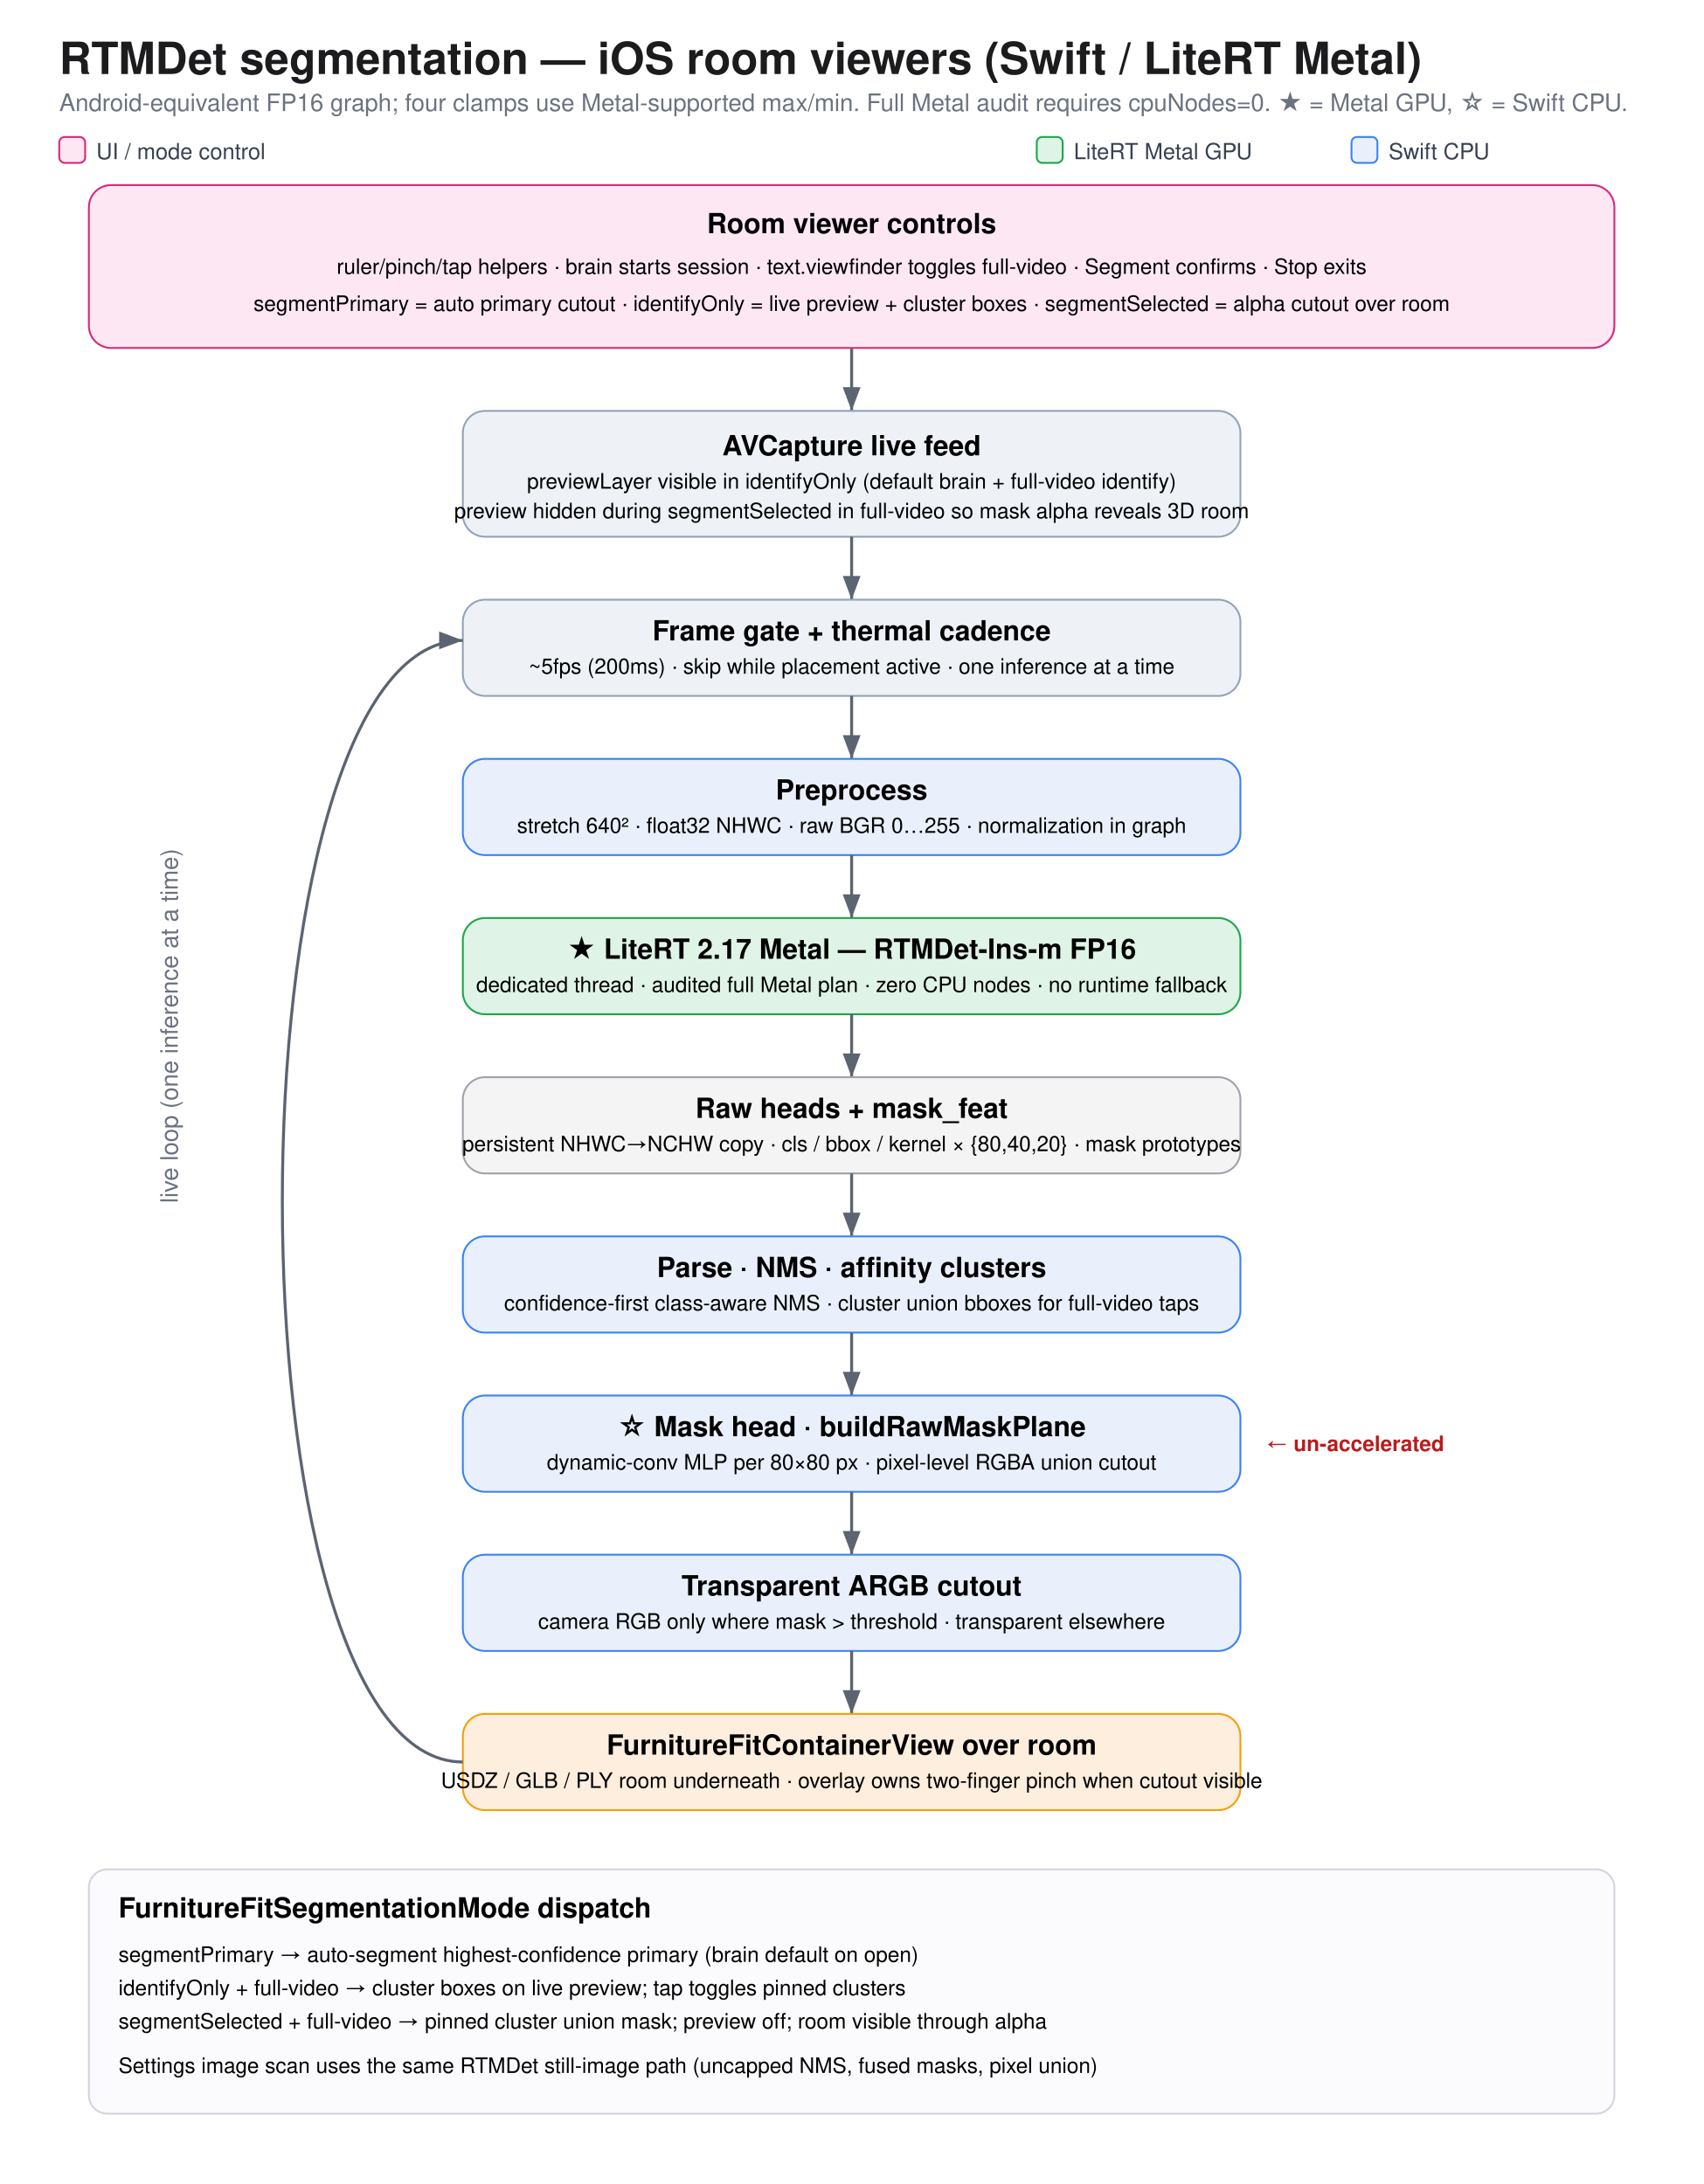
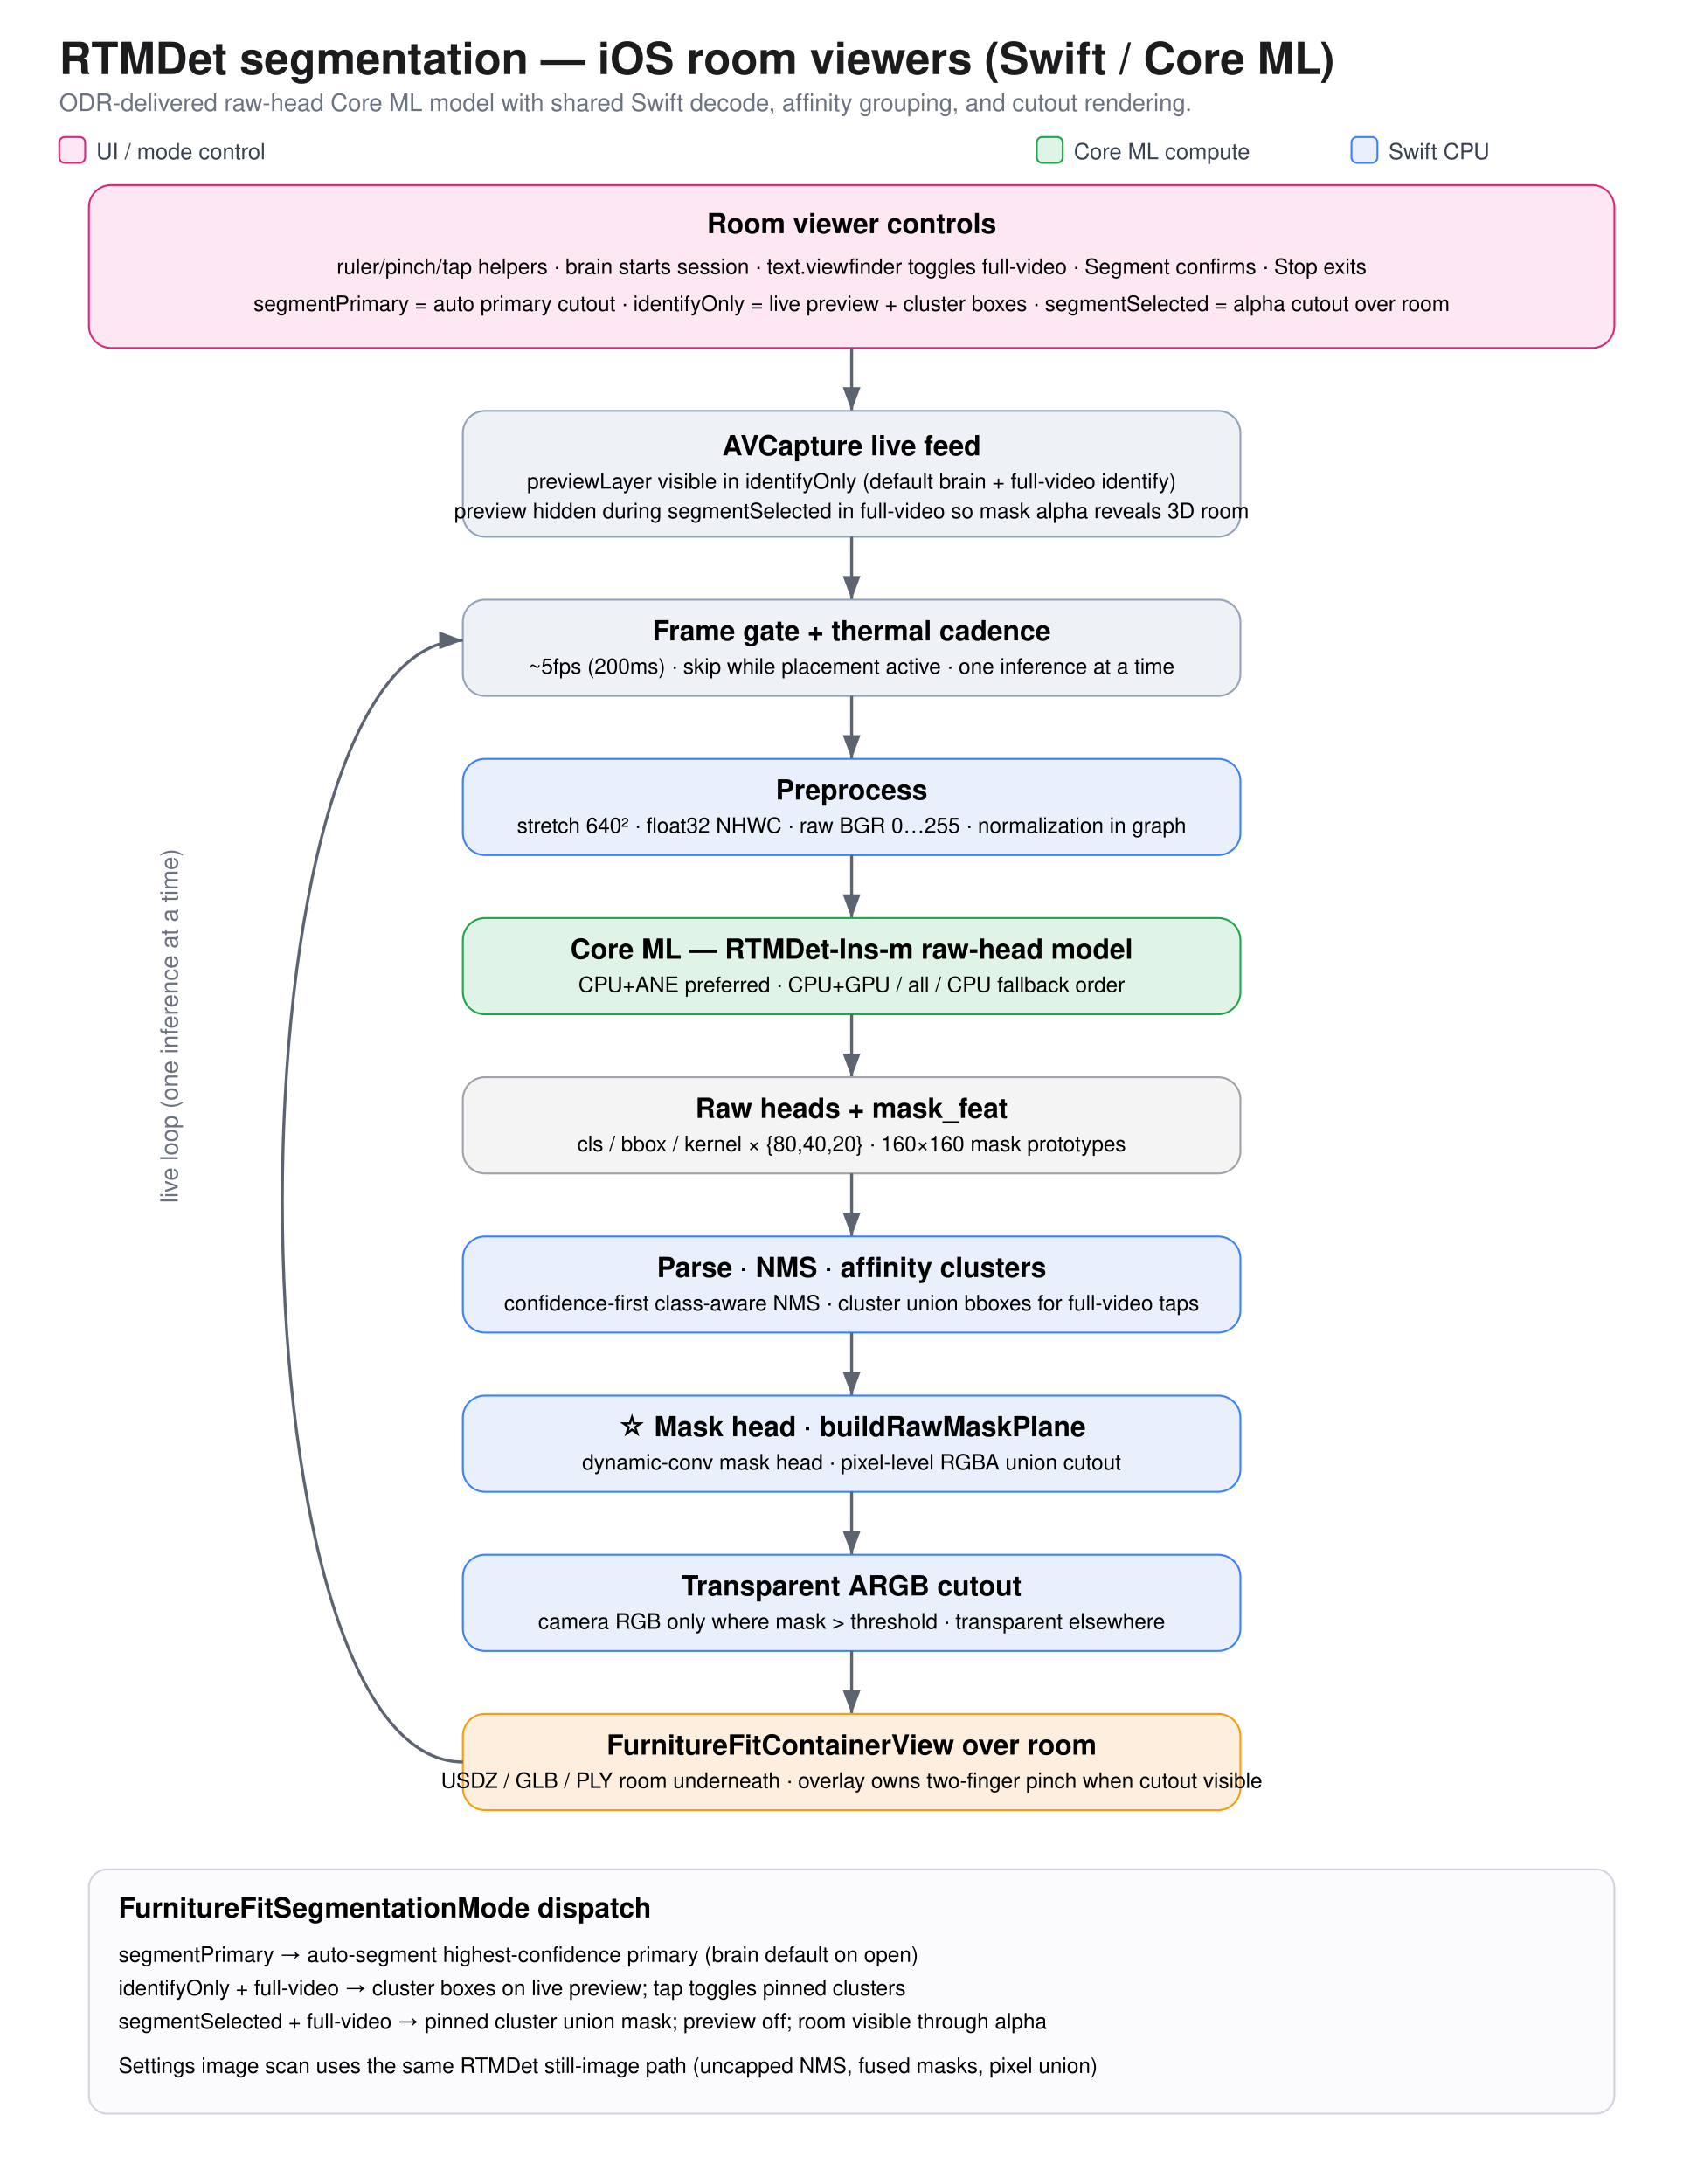
<svg xmlns="http://www.w3.org/2000/svg" width="920" height="1180" viewBox="0 0 920 1180" font-family="-apple-system, Helvetica, Arial, sans-serif">
  <defs>
    <marker id="arrow" markerWidth="10" markerHeight="10" refX="8" refY="3" orient="auto" markerUnits="strokeWidth">
      <path d="M0,0 L8,3 L0,6 Z" fill="#5b6470" />
    </marker>
    <style>
      .title{font-size:24px;font-weight:700;fill:#1c1c1e}
      .sub{font-size:13px;fill:#6b7280}
      .bt{font-size:15px;font-weight:600}
      .bs{font-size:11.5px}
      .ui{fill:#fce7f3;stroke:#db2777}
      .cam{fill:#eef2f7;stroke:#94a3b8}
      .ane{fill:#dff3e6;stroke:#1ea64a}
      .cpu{fill:#e9f0fb;stroke:#3b82f6}
      .data{fill:#f4f4f5;stroke:#a1a1aa}
      .disp{fill:#fdeede;stroke:#f59e0b}
      .star{fill:#b91c1c;font-size:11.5px;font-weight:700}
      .edge{stroke:#5b6470;stroke-width:1.6;fill:none}
      .legtxt{font-size:12px;fill:#374151}
    </style>
  </defs>
-   <text x="32" y="40" class="title">RTMDet segmentation — iOS room viewers (Swift / LiteRT Metal)</text>
-   <text x="32" y="60" class="sub">Android-equivalent FP16 graph; four clamps use Metal-supported max/min. Full Metal audit requires cpuNodes=0. ★ = Metal GPU, ☆ = Swift CPU.</text>
+   <text x="32" y="40" class="title">RTMDet segmentation — iOS room viewers (Swift / Core ML)</text>
+   <text x="32" y="60" class="sub">ODR-delivered raw-head Core ML model with shared Swift decode, affinity grouping, and cutout rendering.</text>
  <rect x="560" y="74" width="14" height="14" rx="3" class="ane" />
-   <text x="580" y="86" class="legtxt">LiteRT Metal GPU</text>
+   <text x="580" y="86" class="legtxt">Core ML compute</text>
  <rect x="730" y="74" width="14" height="14" rx="3" class="cpu" />
  <text x="750" y="86" class="legtxt">Swift CPU</text>
  <rect x="32" y="74" width="14" height="14" rx="3" class="ui" />
  <text x="52" y="86" class="legtxt">UI / mode control</text>
  <g>
    <rect x="48" y="100" width="824" height="88" rx="12" class="ui" />
    <text x="460" y="126" text-anchor="middle" class="bt">Room viewer controls</text>
    <text x="460" y="148" text-anchor="middle" class="bs">ruler/pinch/tap helpers · brain starts session · text.viewfinder toggles full-video · Segment confirms · Stop exits</text>
    <text x="460" y="168" text-anchor="middle" class="bs">segmentPrimary = auto primary cutout · identifyOnly = live preview + cluster boxes · segmentSelected = alpha cutout over room</text>
  </g>
  <path class="edge" d="M460,188 L460,222" marker-end="url(#arrow)" />
  <g>
    <rect x="250" y="222" width="420" height="68" rx="12" class="cam" />
    <text x="460" y="246" text-anchor="middle" class="bt">AVCapture live feed</text>
    <text x="460" y="264" text-anchor="middle" class="bs">previewLayer visible in identifyOnly (default brain + full-video identify)</text>
    <text x="460" y="280" text-anchor="middle" class="bs">preview hidden during segmentSelected in full-video so mask alpha reveals 3D room</text>
  </g>
  <path class="edge" d="M460,290 L460,324" marker-end="url(#arrow)" />
  <g>
    <rect x="250" y="324" width="420" height="52" rx="12" class="cam" />
    <text x="460" y="346" text-anchor="middle" class="bt">Frame gate + thermal cadence</text>
    <text x="460" y="364" text-anchor="middle" class="bs">~5fps (200ms) · skip while placement active · one inference at a time</text>
  </g>
  <path class="edge" d="M460,376 L460,410" marker-end="url(#arrow)" />
  <g>
    <rect x="250" y="410" width="420" height="52" rx="12" class="cpu" />
    <text x="460" y="432" text-anchor="middle" class="bt">Preprocess</text>
    <text x="460" y="450" text-anchor="middle" class="bs">stretch 640² · float32 NHWC · raw BGR 0…255 · normalization in graph</text>
  </g>
  <path class="edge" d="M460,462 L460,496" marker-end="url(#arrow)" />
  <g>
    <rect x="250" y="496" width="420" height="52" rx="12" class="ane" />
-     <text x="460" y="518" text-anchor="middle" class="bt">★ LiteRT 2.17 Metal — RTMDet-Ins-m FP16</text>
-     <text x="460" y="536" text-anchor="middle" class="bs">dedicated thread · audited full Metal plan · zero CPU nodes · no runtime fallback</text>
+     <text x="460" y="518" text-anchor="middle" class="bt">Core ML — RTMDet-Ins-m raw-head model</text>
+     <text x="460" y="536" text-anchor="middle" class="bs">CPU+ANE preferred · CPU+GPU / all / CPU fallback order</text>
  </g>
  <path class="edge" d="M460,548 L460,582" marker-end="url(#arrow)" />
  <g>
    <rect x="250" y="582" width="420" height="52" rx="12" class="data" />
    <text x="460" y="604" text-anchor="middle" class="bt">Raw heads + mask_feat</text>
-     <text x="460" y="622" text-anchor="middle" class="bs">persistent NHWC→NCHW copy · cls / bbox / kernel × {80,40,20} · mask prototypes</text>
+     <text x="460" y="622" text-anchor="middle" class="bs">cls / bbox / kernel × {80,40,20} · 160×160 mask prototypes</text>
  </g>
  <path class="edge" d="M460,634 L460,668" marker-end="url(#arrow)" />
  <g>
    <rect x="250" y="668" width="420" height="52" rx="12" class="cpu" />
    <text x="460" y="690" text-anchor="middle" class="bt">Parse · NMS · affinity clusters</text>
    <text x="460" y="708" text-anchor="middle" class="bs">confidence-first class-aware NMS · cluster union bboxes for full-video taps</text>
  </g>
  <path class="edge" d="M460,720 L460,754" marker-end="url(#arrow)" />
  <g>
    <rect x="250" y="754" width="420" height="52" rx="12" class="cpu" />
    <text x="460" y="776" text-anchor="middle" class="bt">☆ Mask head · buildRawMaskPlane</text>
-     <text x="460" y="794" text-anchor="middle" class="bs">dynamic-conv MLP per 80×80 px · pixel-level RGBA union cutout</text>
+     <text x="460" y="794" text-anchor="middle" class="bs">dynamic-conv mask head · pixel-level RGBA union cutout</text>
  </g>
-   <text x="684" y="784" class="star">← un-accelerated</text>
  <path class="edge" d="M460,806 L460,840" marker-end="url(#arrow)" />
  <g>
    <rect x="250" y="840" width="420" height="52" rx="12" class="cpu" />
    <text x="460" y="862" text-anchor="middle" class="bt">Transparent ARGB cutout</text>
    <text x="460" y="880" text-anchor="middle" class="bs">camera RGB only where mask &gt; threshold · transparent elsewhere</text>
  </g>
  <path class="edge" d="M460,892 L460,926" marker-end="url(#arrow)" />
  <g>
    <rect x="250" y="926" width="420" height="52" rx="12" class="disp" />
    <text x="460" y="948" text-anchor="middle" class="bt">FurnitureFitContainerView over room</text>
    <text x="460" y="966" text-anchor="middle" class="bs">USDZ / GLB / PLY room underneath · overlay owns two-finger pinch when cutout visible</text>
  </g>
  <path class="edge" d="M250,952 C120,952 120,346 250,346" marker-end="url(#arrow)" />
  <text x="96" y="650" transform="rotate(-90 96,650)" class="sub">live loop (one inference at a time)</text>
  <g>
    <rect x="48" y="1010" width="824" height="132" rx="10" fill="#fbfbfd" stroke="#d1d5db" />
    <text x="64" y="1036" class="bt" font-size="13">FurnitureFitSegmentationMode dispatch</text>
    <text x="64" y="1060" class="bs">segmentPrimary → auto-segment highest-confidence primary (brain default on open)</text>
    <text x="64" y="1078" class="bs">identifyOnly + full-video → cluster boxes on live preview; tap toggles pinned clusters</text>
    <text x="64" y="1096" class="bs">segmentSelected + full-video → pinned cluster union mask; preview off; room visible through alpha</text>
    <text x="64" y="1120" class="bs">Settings image scan uses the same RTMDet still-image path (uncapped NMS, fused masks, pixel union)</text>
  </g>
</svg>
